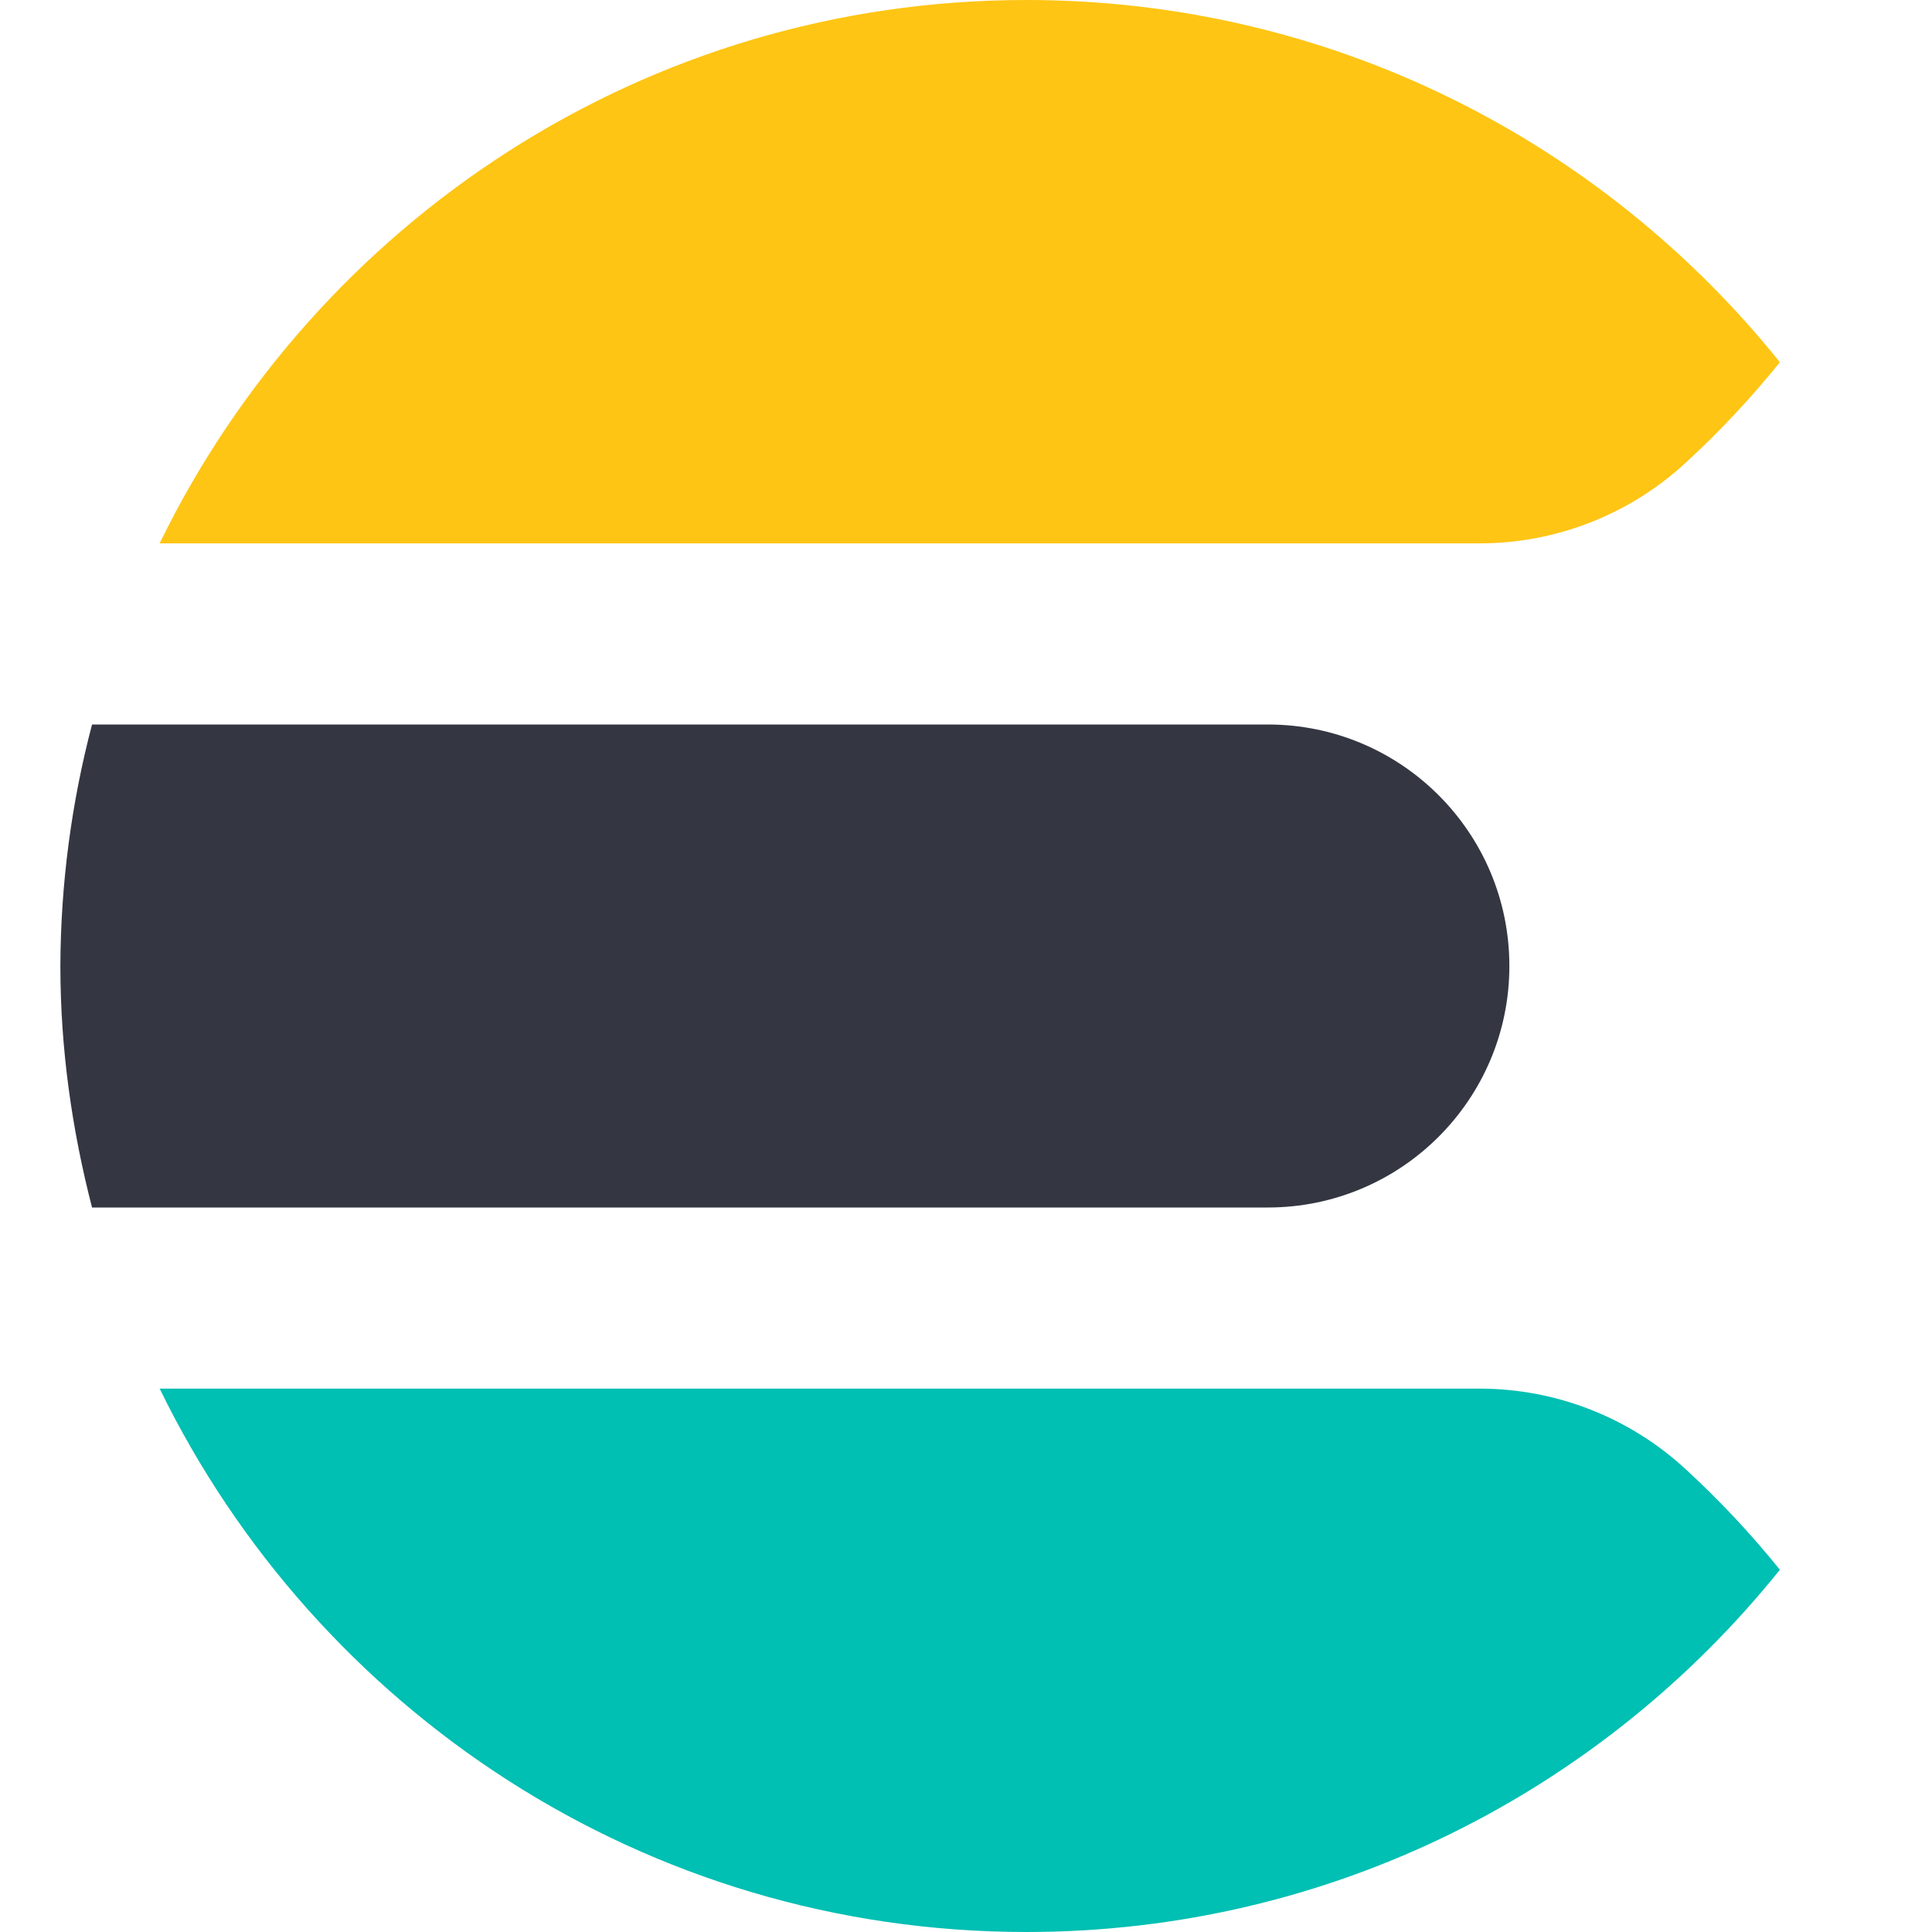
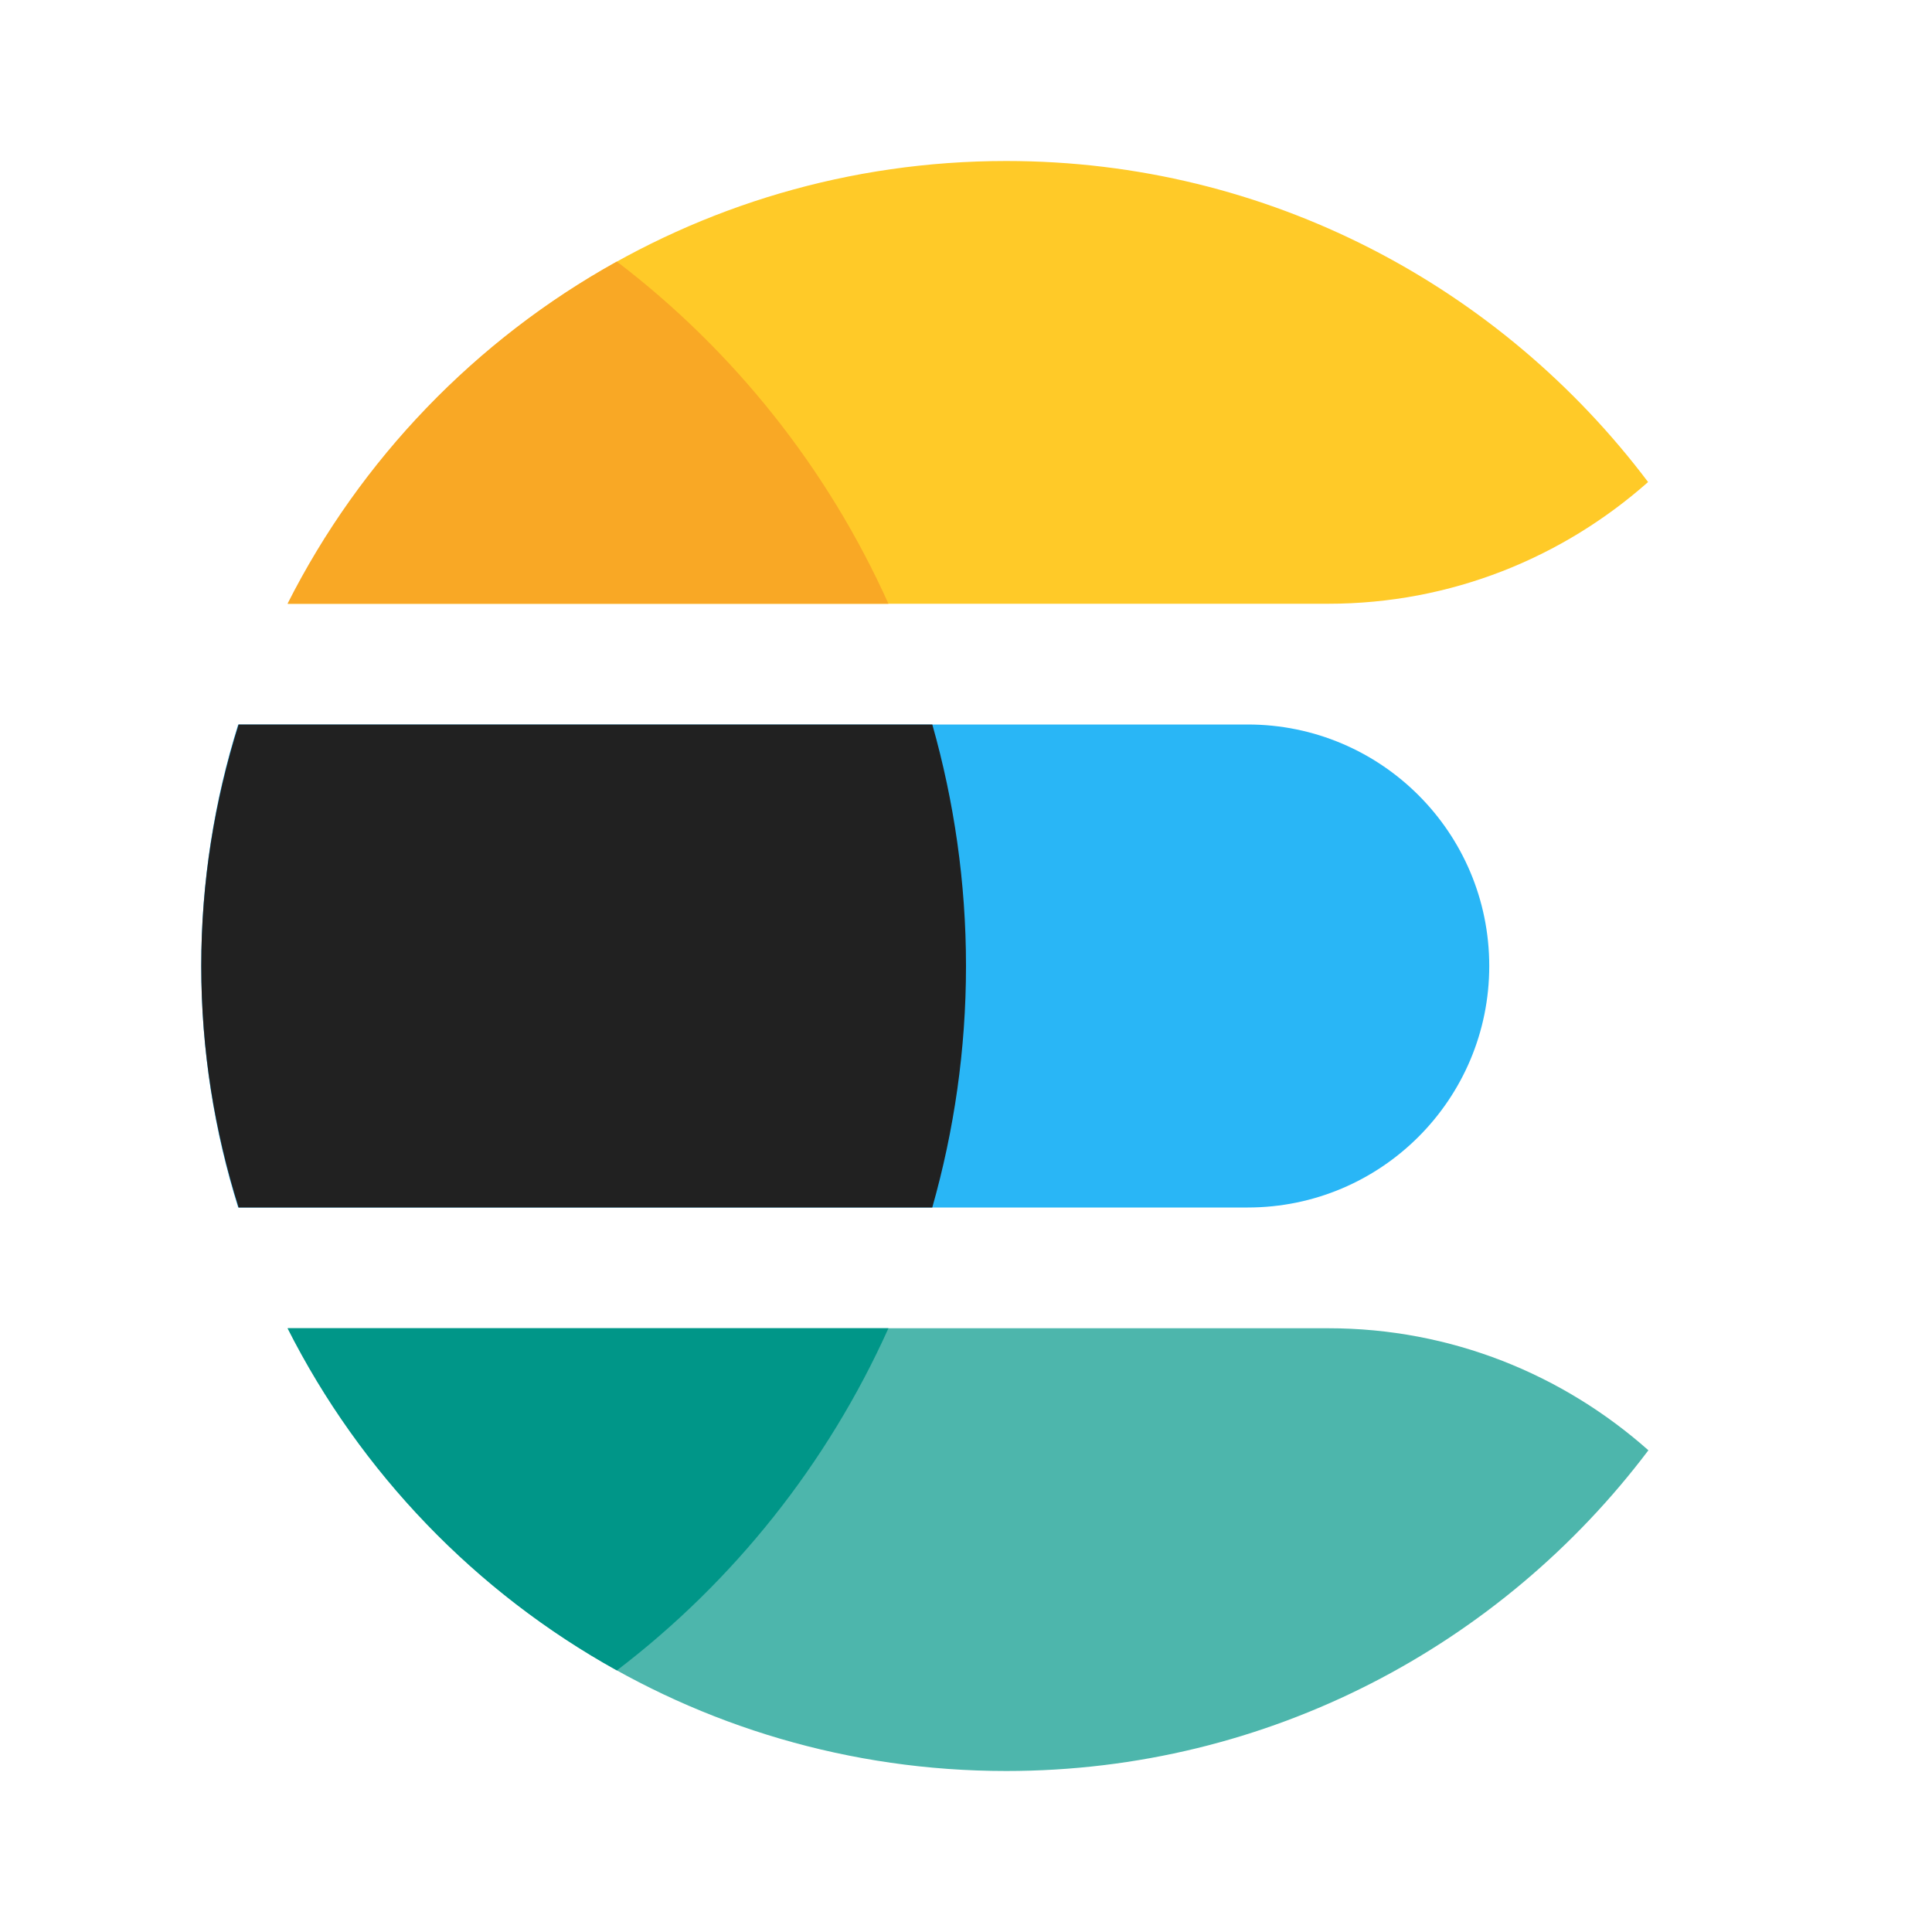
- <svg viewBox="0 0 128 128">
-   <path fill="#343741" d="M4 64c0 5.535.777 10.879 2.098 16H84c8.836 0 16-7.164 16-16s-7.164-16-16-16H6.098A63.738 63.738 0 0 0 4 64" />
-   <path fill="#fec514" d="M111.695 30.648A61.485 61.485 0 0 0 117.922 24C106.188 9.379 88.199 0 68 0 42.715 0 20.957 14.71 10.574 36H98.04a20.123 20.123 0 0 0 13.652-5.352" />
-   <path fill="#00bfb3" d="M98.04 92H10.577C20.961 113.29 42.715 128 68 128c20.2 0 38.188-9.383 49.922-24a61.1 61.1 0 0 0-6.227-6.648A20.133 20.133 0 0 0 98.04 92" />
+ <svg xmlns="http://www.w3.org/2000/svg" viewBox="0 0 48 48" width="48px" height="48px">
+   <path fill="#29b6f6" d="M37,24c0-3.314-2.686-6-6-6H5.918C5.323,19.894,5,21.909,5,24s0.323,4.106,0.918,6H31 C34.314,30,37,27.314,37,24z" />
+   <path fill="#4db6ac" d="M25,44c6.524,0,12.305-3.133,15.954-7.968C38.835,34.151,36.055,33,33,33H7.157 C10.453,39.52,17.196,44,25,44z" />
+   <path fill="#ffca28" d="M25,4C17.195,4,10.453,8.48,7.157,15H33c3.051,0,5.828-1.148,7.946-3.024 C37.299,7.138,31.525,4,25,4z" />
+   <path fill="#f9a825" d="M22.073,15c-1.513-3.367-3.845-6.288-6.747-8.501C11.817,8.443,8.957,11.412,7.143,15H22.073z" />
+   <path fill="#009688" d="M15.326,41.501c2.902-2.213,5.233-5.134,6.747-8.501H7.143 C8.957,36.588,11.817,39.557,15.326,41.501z" />
+   <path fill="#212121" d="M5.928,18C5.332,19.895,5,21.907,5,24s0.332,4.105,0.928,6h17.234C23.703,28.092,24,26.081,24,24 s-0.297-4.092-0.837-6H5.928z" />
</svg>
